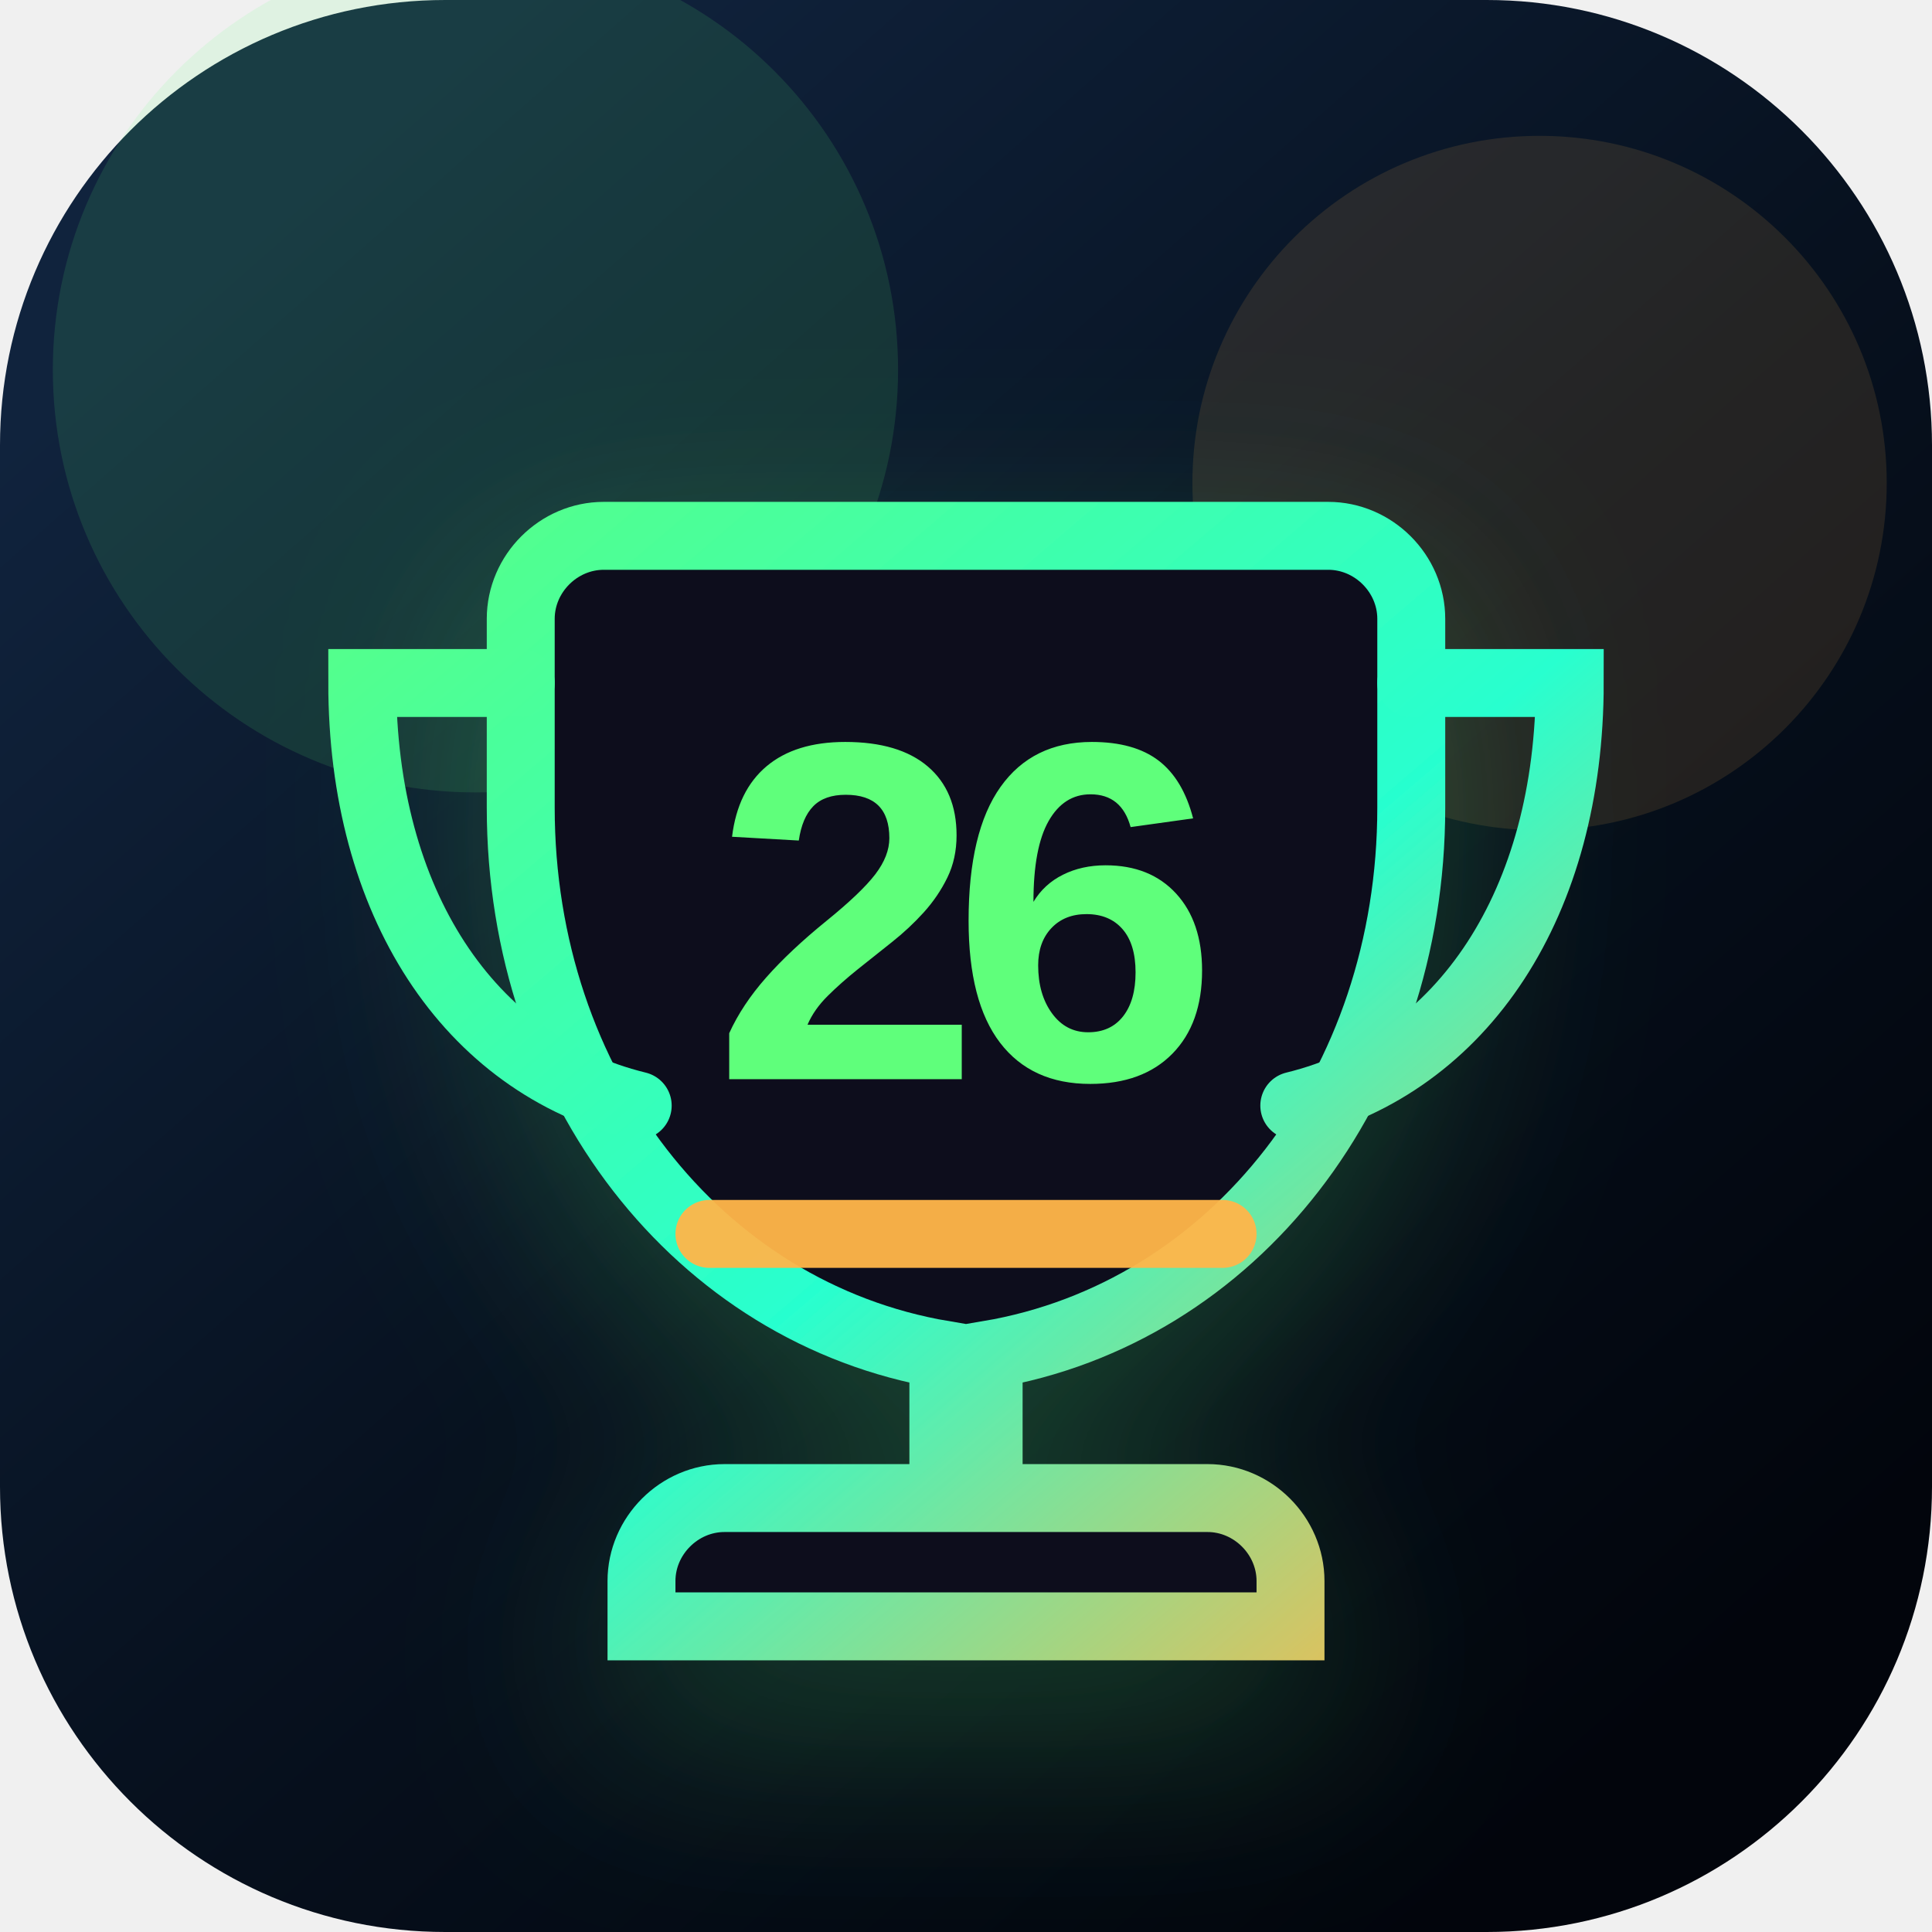
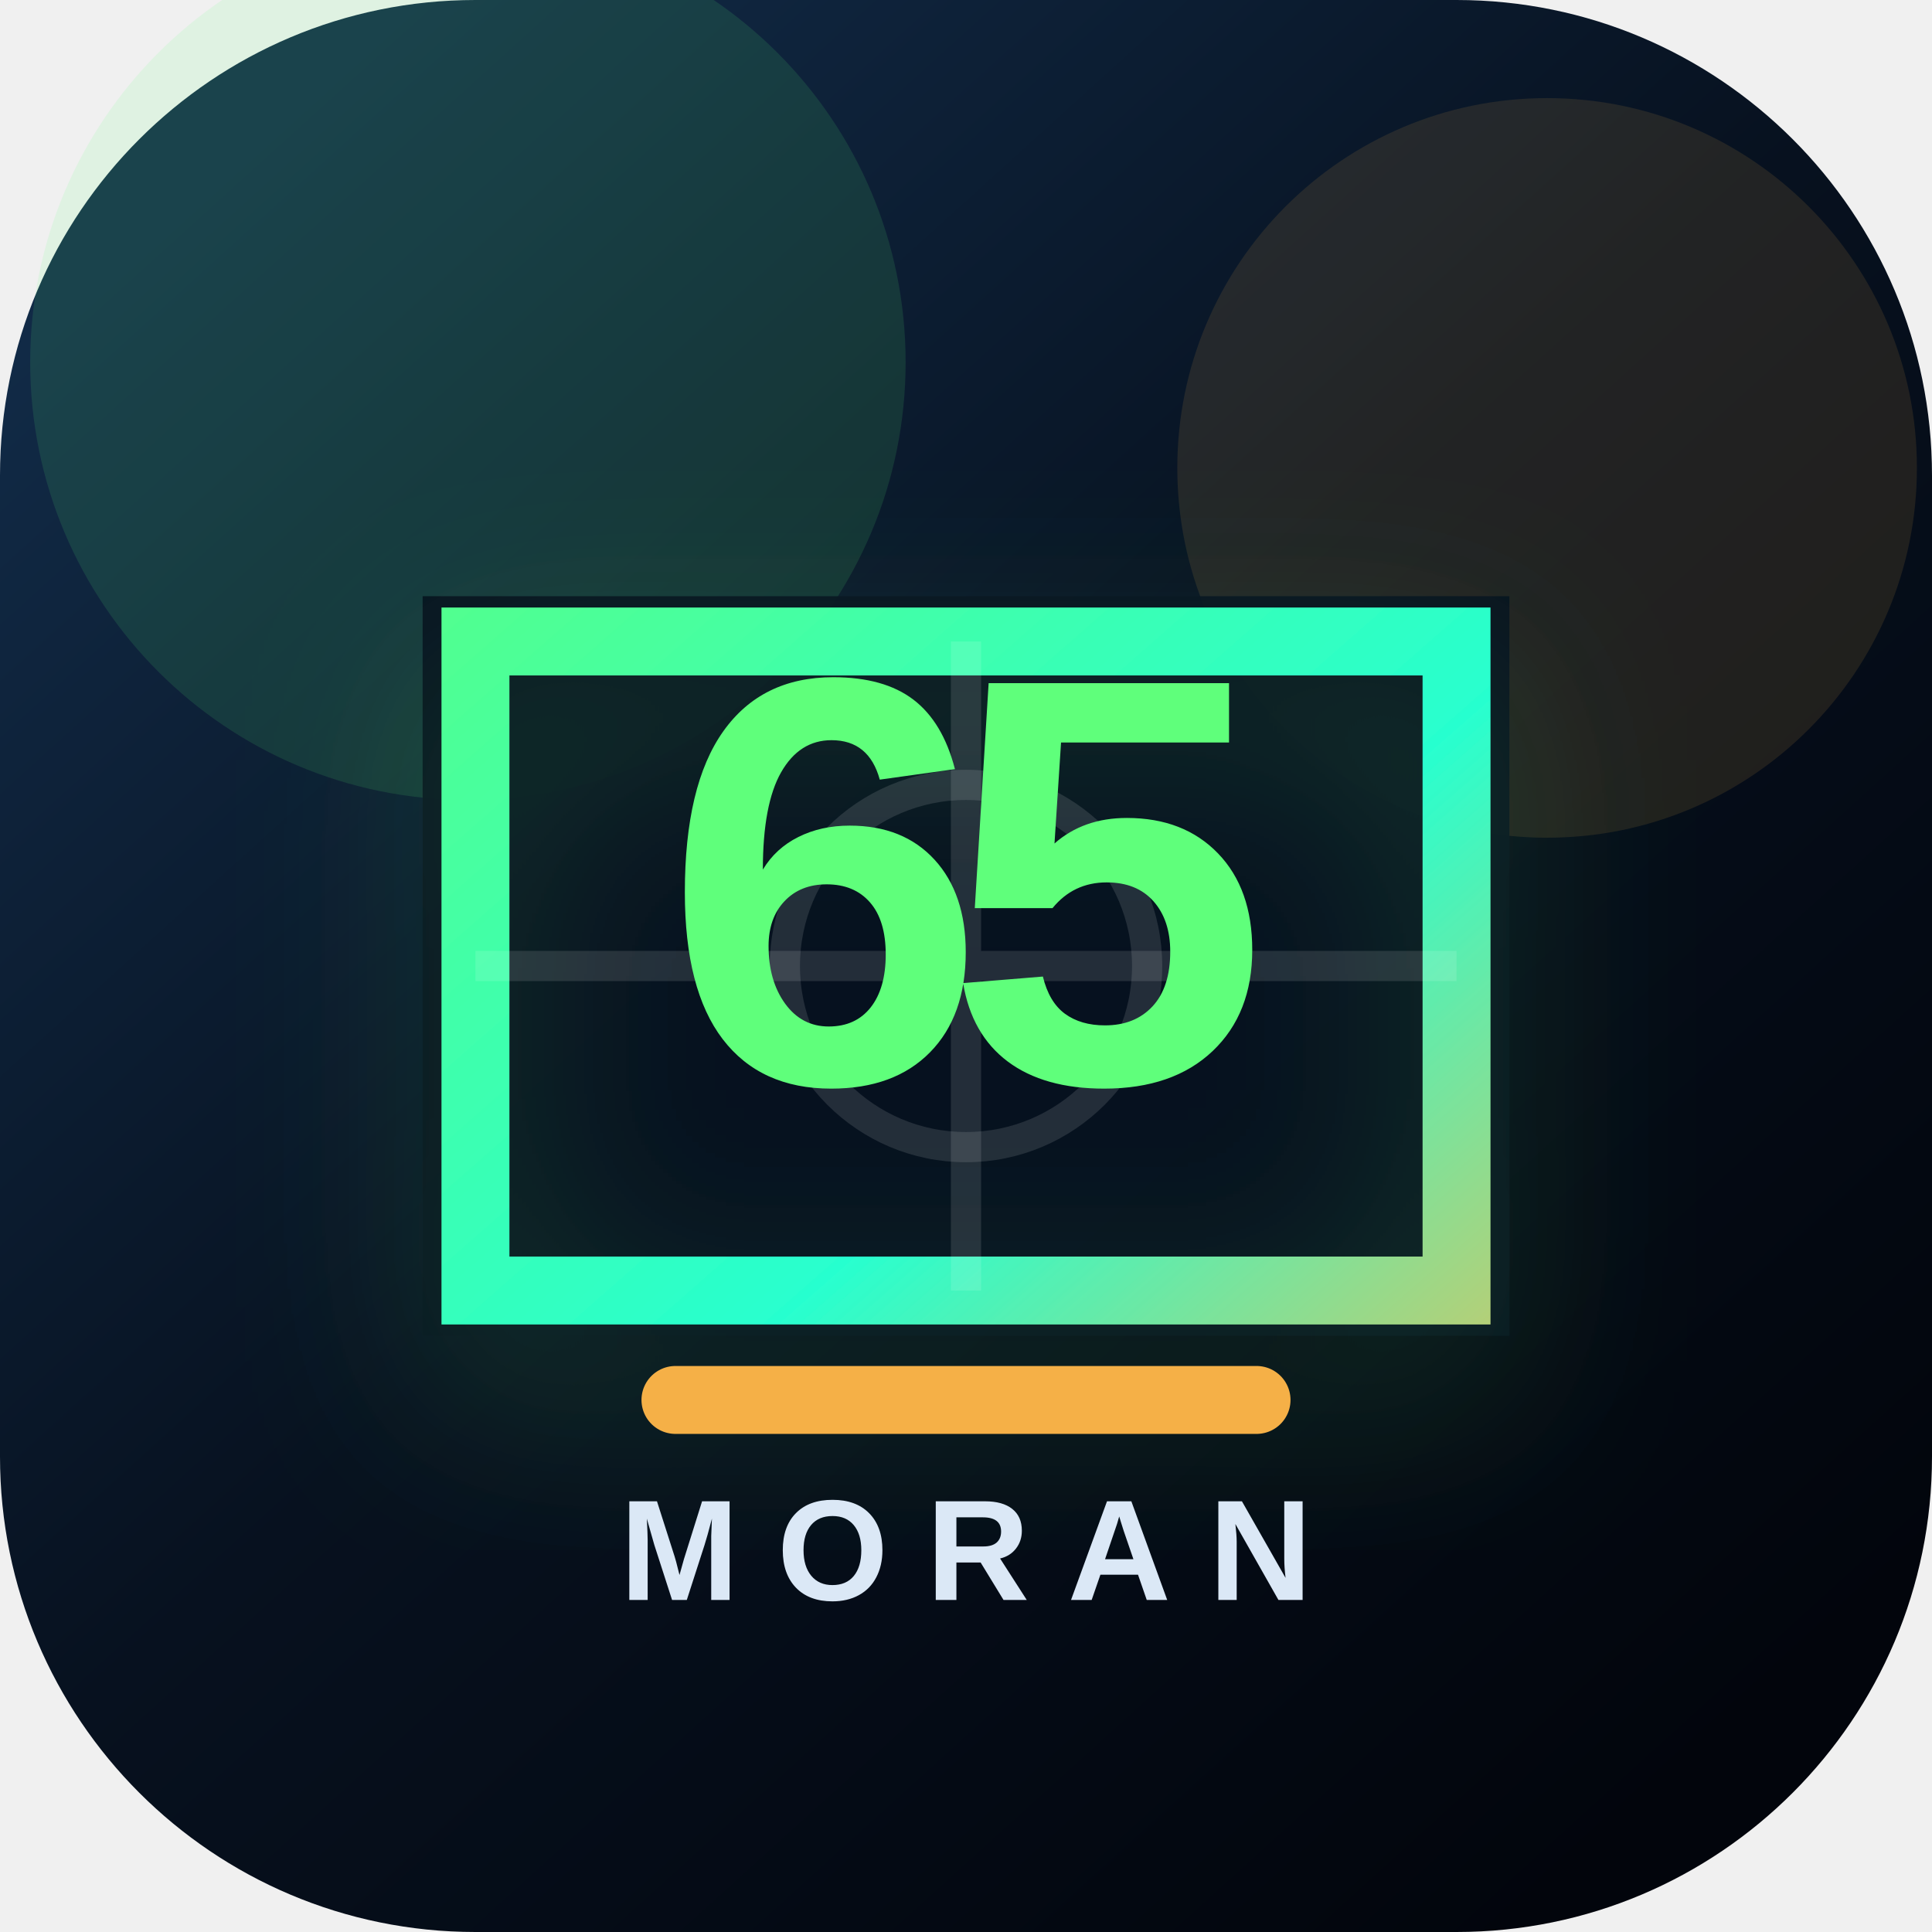
<svg xmlns="http://www.w3.org/2000/svg" viewBox="0 0 512 512">
  <defs>
-     <linearGradient id="bg" x1="76" y1="52" x2="436" y2="460" gradientUnits="userSpaceOnUse">
-       <stop stop-color="#10233d" />
-       <stop offset="0.52" stop-color="#07111f" />
+     <linearGradient id="bg" x1="62" y1="42" x2="450" y2="470" gradientUnits="userSpaceOnUse">
+       <stop stop-color="#112a46" />
+       <stop offset="0.48" stop-color="#07111f" />
      <stop offset="1" stop-color="#02050c" />
    </linearGradient>
-     <linearGradient id="glow" x1="108" y1="80" x2="410" y2="434" gradientUnits="userSpaceOnUse">
+     <linearGradient id="edge" x1="105" y1="86" x2="407" y2="430" gradientUnits="userSpaceOnUse">
      <stop stop-color="#5fff7b" />
      <stop offset="0.58" stop-color="#28ffcf" />
      <stop offset="1" stop-color="#ffb649" />
    </linearGradient>
-     <filter id="shadow" x="-40%" y="-40%" width="180%" height="180%" color-interpolation-filters="sRGB">
-       <feDropShadow dx="0" dy="18" stdDeviation="28" flood-color="#5fff7b" flood-opacity="0.22" />
+     <filter id="glow" x="-40%" y="-40%" width="180%" height="180%" color-interpolation-filters="sRGB">
+       <feDropShadow dx="0" dy="18" stdDeviation="26" flood-color="#5fff7b" flood-opacity="0.24" />
    </filter>
  </defs>
-   <rect width="512" height="512" rx="118" fill="url(#bg)" />
-   <circle cx="126" cy="98" r="112" fill="#5fff7b" opacity="0.12" />
-   <circle cx="408" cy="128" r="92" fill="#ffb649" opacity="0.12" />
-   <path d="M160 142h192c12 0 22 10 22 22v50c0 74-47 134-112 145v38h58c12 0 22 10 22 22v12H170v-12c0-12 10-22 22-22h58v-38c-65-11-112-71-112-145v-50c0-12 10-22 22-22Z" fill="#07111f" stroke="url(#glow)" stroke-width="18" filter="url(#shadow)" />
-   <path d="M138 181H96c0 58 28 101 73 112M374 181h42c0 58-28 101-73 112" fill="none" stroke="url(#glow)" stroke-width="18" stroke-linecap="round" />
-   <text x="256" y="286" text-anchor="middle" font-family="Arial Black, Arial, sans-serif" font-size="128" font-weight="900" fill="#5fff7b" letter-spacing="-8">
-     26
+   <rect width="512" height="512" rx="126" fill="url(#bg)" />
+   <circle cx="124" cy="96" r="116" fill="#5fff7b" opacity="0.12" />
+   <circle cx="410" cy="124" r="98" fill="#ffb649" opacity="0.11" />
+   <path d="M112 158h288v196H112z" rx="34" fill="#06111f" opacity="0.94" />
+   <path d="M126 170h260v172H126z" fill="none" stroke="url(#edge)" stroke-width="18" filter="url(#glow)" />
+   <path d="M256 170v172M126 256h260" stroke="#ffffff" stroke-width="8" opacity="0.12" />
+   <circle cx="256" cy="256" r="48" fill="none" stroke="#ffffff" stroke-width="8" opacity="0.12" />
+   <text x="256" y="287" text-anchor="middle" font-family="Arial Black, Arial, sans-serif" font-size="154" font-weight="900" fill="#5fff7b" letter-spacing="-11">
+     65
  </text>
-   <path d="M188 327h136" stroke="#ffb649" stroke-width="18" stroke-linecap="round" opacity="0.95" />
+   <path d="M179 371h154" stroke="#ffb649" stroke-width="18" stroke-linecap="round" opacity="0.96" />
+   <text x="256" y="424" text-anchor="middle" font-family="Arial Black, Arial, sans-serif" font-size="38" font-weight="900" fill="#dbe8f6" letter-spacing="10">
+     MORAN
+   </text>
</svg>
